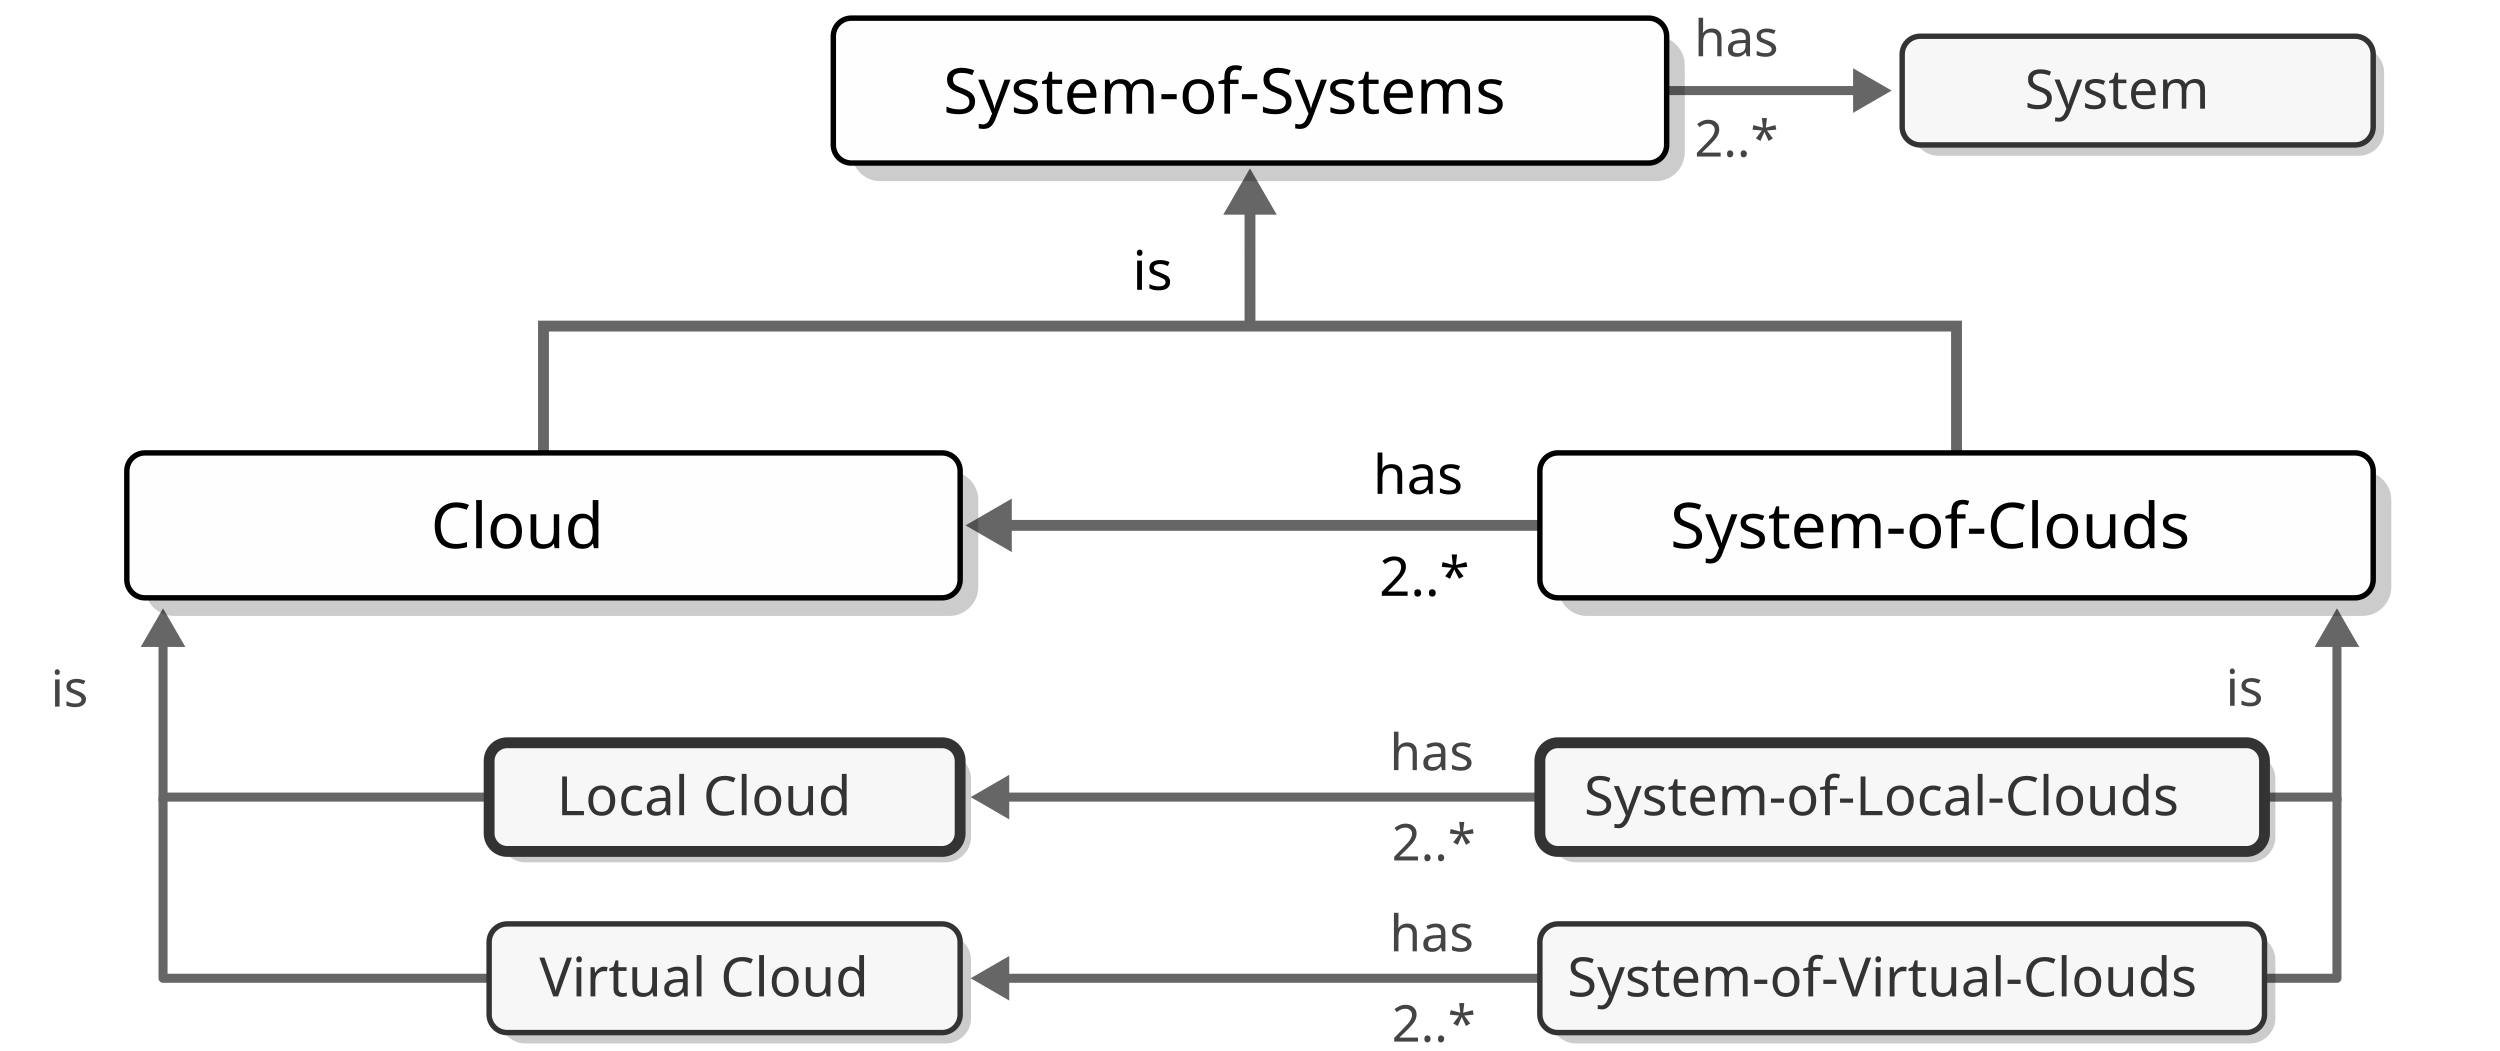
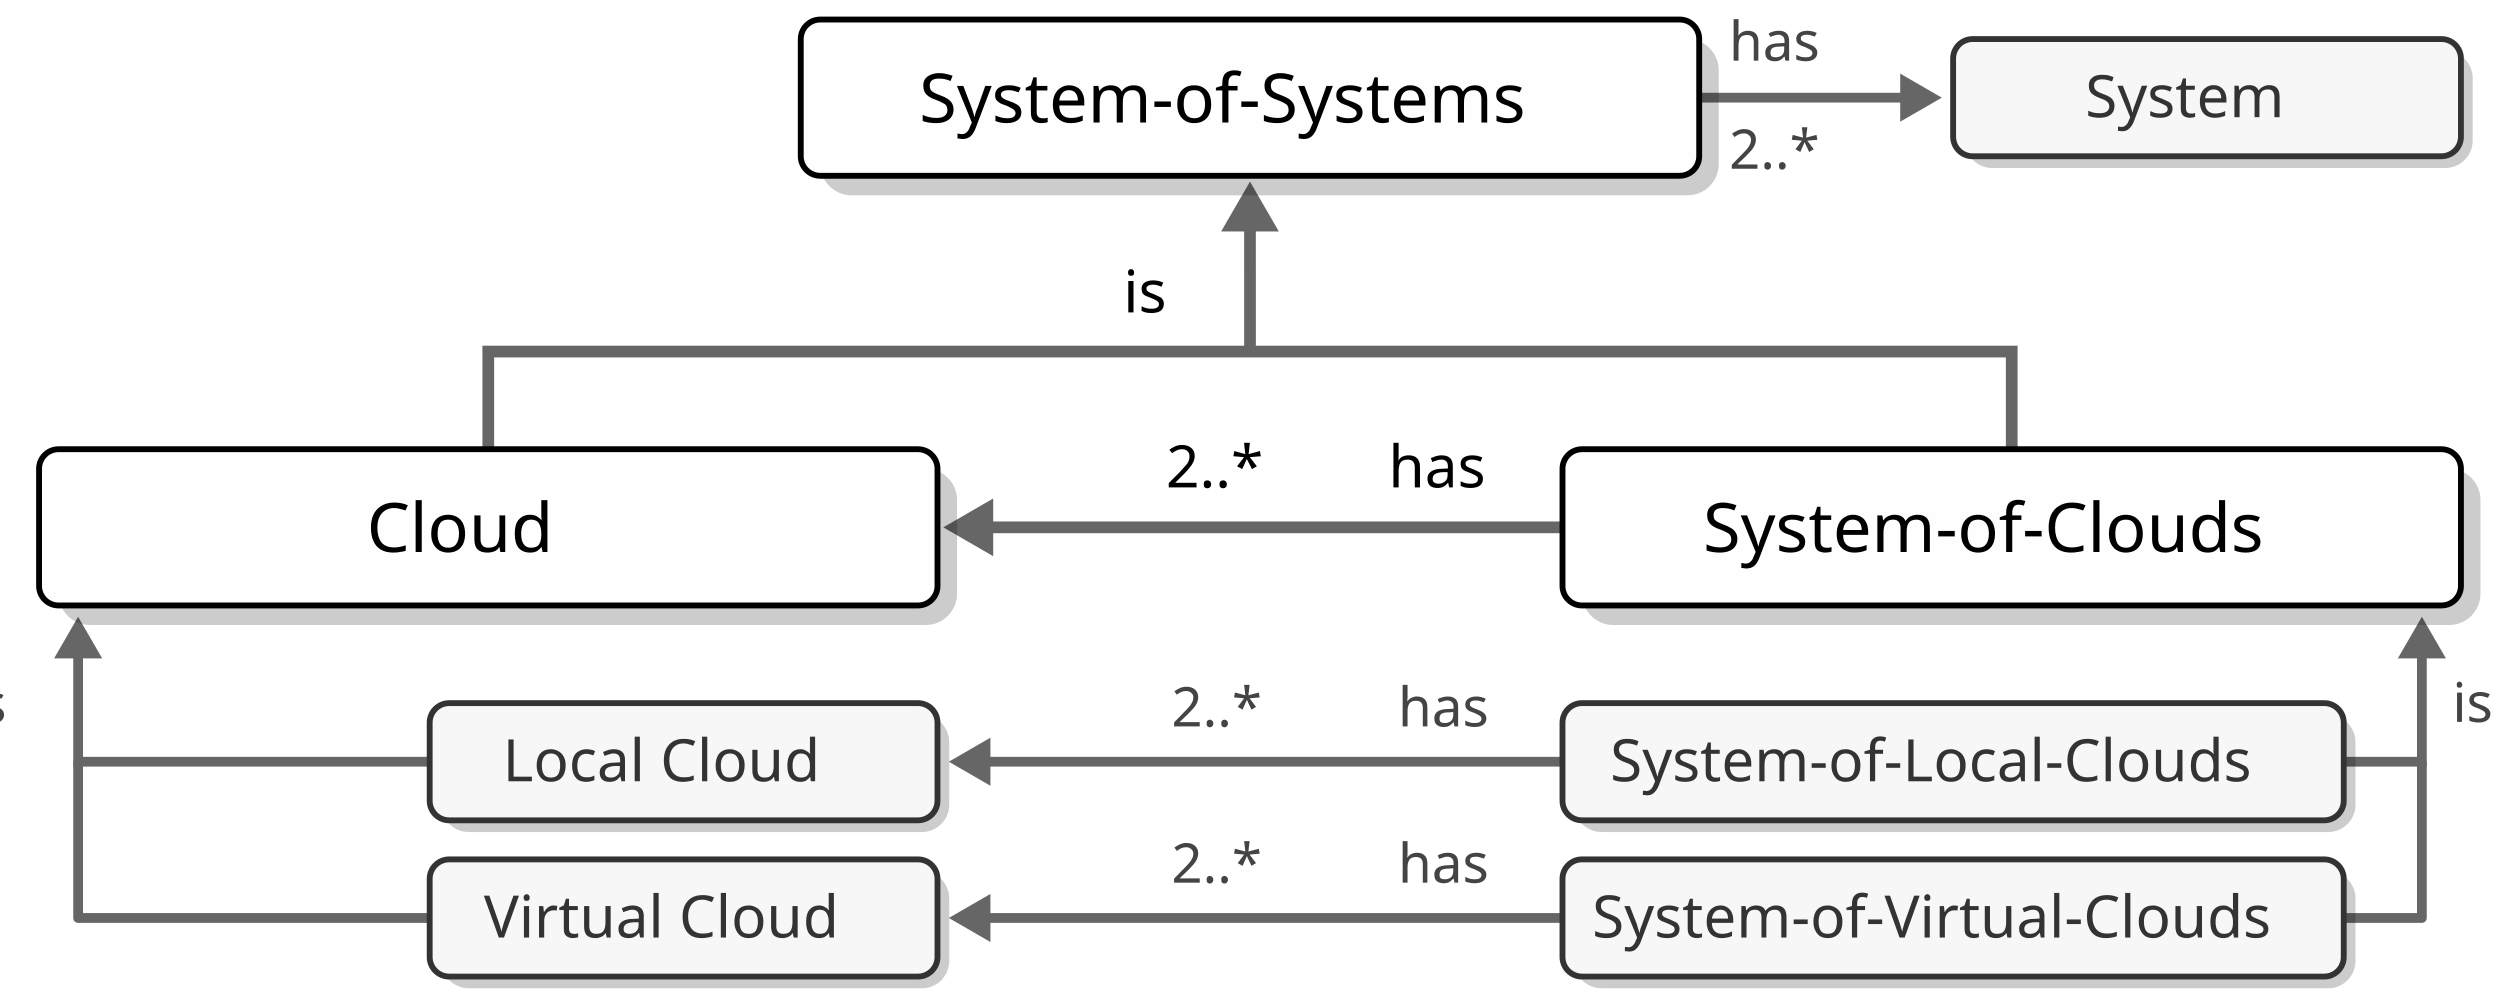
- <svg xmlns="http://www.w3.org/2000/svg" xmlns:xlink="http://www.w3.org/1999/xlink" width="138mm" height="58mm" version="1.1" viewBox="0 0 138 58" id="svg162">
+ <svg xmlns="http://www.w3.org/2000/svg" xmlns:xlink="http://www.w3.org/1999/xlink" width="128mm" height="51mm" version="1.1" viewBox="0 0 128 51" id="svg162">
  <defs id="defs5">
    <marker id="a" overflow="visible" orient="auto">
      <path transform="scale(0.4)" d="M 5.77,0 -2.88,5 V -5 Z" fill="context-stroke" fill-rule="evenodd" stroke="context-stroke" stroke-width="1pt" id="path2" />
    </marker>
    <marker id="e" overflow="visible" orient="auto">
      <path transform="scale(0.4)" d="M 5.77,0 -2.88,5 V -5 Z" fill="context-stroke" fill-rule="evenodd" stroke="context-stroke" stroke-width="1pt" id="path824" />
    </marker>
    <marker id="a-2" overflow="visible" orient="auto">
      <path transform="scale(0.4)" d="M 5.77,0 -2.88,5 V -5 Z" fill="context-stroke" fill-rule="evenodd" stroke="context-stroke" stroke-width="1pt" id="path2-3" />
    </marker>
    <marker id="a-3" overflow="visible" orient="auto">
      <path transform="scale(0.4)" d="M 5.77,0 -2.88,5 V -5 Z" fill="context-stroke" fill-rule="evenodd" stroke="context-stroke" stroke-width="1pt" id="path2-2" />
    </marker>
  </defs>
-   <path style="fill:none;stroke:#666666;stroke-width:0.5;stroke-linecap:butt;stroke-linejoin:round;stroke-dasharray:none;stroke-dashoffset:3.005;stroke-opacity:1" d="M 27,54 H 9 l -7e-7,-10" id="path47340" />
-   <path d="M 27,44 H 9 l 3e-7,-9" marker-end="url(#a)" id="path46845" style="fill:none;stroke:#666666;stroke-width:0.5;stroke-miterlimit:4;stroke-dasharray:none;stroke-opacity:1" />
-   <path style="fill:none;stroke:#666666;stroke-width:0.5;stroke-linecap:butt;stroke-linejoin:round;stroke-dasharray:none;stroke-dashoffset:3.005;stroke-opacity:1" d="m 125,54 h 4 v -10" id="path64159" />
-   <path d="m 125,44 h 4 v -9" marker-end="url(#a)" id="path64161" style="fill:none;stroke:#666666;stroke-width:0.5;stroke-miterlimit:4;stroke-dasharray:none;stroke-opacity:1" />
-   <path d="m 85,54 h -30" marker-end="url(#a)" id="path64005" style="fill:none;stroke:#666666;stroke-width:0.5;stroke-miterlimit:4;stroke-dasharray:none;stroke-opacity:1" />
-   <text x="88.081" y="52.511" style="font-size:2.8px;line-height:1.25;font-family:sans-serif;text-align:end;text-anchor:end;stroke-width:0.265" xml:space="preserve" id="text64009">
-     <tspan x="83.536" y="52.511" stroke-width="0.265" id="tspan64007" style="font-size:2.8px;text-align:end;text-anchor:end;fill:#444444;fill-opacity:1">has</tspan>
+   <path style="fill:none;stroke:#666666;stroke-width:0.5;stroke-linecap:butt;stroke-linejoin:round;stroke-dasharray:none;stroke-dashoffset:3.005;stroke-opacity:1" d="M 22,47 H 4 l -7e-7,-8" id="path47340" />
+   <path d="M 22,39 H 4 l 6e-7,-6" marker-end="url(#a)" id="path46845" style="fill:none;stroke:#666666;stroke-width:0.5;stroke-miterlimit:4;stroke-dasharray:none;stroke-opacity:1" />
+   <path style="fill:none;stroke:#666666;stroke-width:0.5;stroke-linecap:butt;stroke-linejoin:round;stroke-dasharray:none;stroke-dashoffset:3.005;stroke-opacity:1" d="m 120,47 h 4 v -8" id="path64159" />
+   <path d="m 120,39 h 4 v -6" marker-end="url(#a)" id="path64161" style="fill:none;stroke:#666666;stroke-width:0.5;stroke-miterlimit:4;stroke-dasharray:none;stroke-opacity:1" />
+   <path d="m 80,47 h -30" marker-end="url(#a)" id="path64005" style="fill:none;stroke:#666666;stroke-width:0.5;stroke-miterlimit:4;stroke-dasharray:none;stroke-opacity:1" />
+   <text x="82.952" y="45.191" style="font-size:2.8px;line-height:1.25;font-family:sans-serif;text-align:end;text-anchor:end;stroke-width:0.265" xml:space="preserve" id="text64009">
+     <tspan x="78.407" y="45.191" stroke-width="0.265" id="tspan64007" style="font-size:2.8px;text-align:end;text-anchor:end;fill:#444444;fill-opacity:1">has</tspan>
  </text>
-   <text x="88.191" y="57.496" style="font-size:2.8px;line-height:1.25;font-family:sans-serif;text-align:end;text-anchor:end;stroke-width:0.265" xml:space="preserve" id="text64013">
-     <tspan x="83.647" y="57.496" stroke-width="0.265" id="tspan64011" style="font-size:2.8px;text-align:end;text-anchor:end;fill:#444444;fill-opacity:1">2..*</tspan>
+   <text x="71.345" y="45.191" style="font-size:2.8px;line-height:1.25;font-family:sans-serif;text-align:end;text-anchor:end;stroke-width:0.265" xml:space="preserve" id="text64013">
+     <tspan x="66.8" y="45.191" stroke-width="0.265" id="tspan64011" style="font-size:2.8px;text-align:end;text-anchor:end;fill:#444444;fill-opacity:1">2..*</tspan>
  </text>
-   <g id="g63331" transform="translate(21.00101,-1.000001)">
+   <g id="g63331" transform="translate(16.00059,-7.999775)">
    <rect id="rect63327" x="64.6" y="52.6" width="40" height="6" rx="1.4" fill="none" opacity="0.913" stroke="#000000" stroke-linejoin="round" stroke-width="0.333" style="opacity:1;fill:#000000;fill-opacity:0.2;stroke:none;stroke-width:0.3;stroke-miterlimit:4;stroke-dasharray:none;stroke-opacity:1" />
    <rect id="rect63329" x="63.999" y="52" width="40" height="6" rx="1" fill="none" opacity="0.913" stroke="#000000" stroke-linejoin="round" stroke-width="0.333" style="opacity:1;fill:#f7f7f7;fill-opacity:1;stroke:#333333;stroke-width:0.3;stroke-miterlimit:4;stroke-dasharray:none;stroke-opacity:1" />
  </g>
-   <path d="m 85,44 h -30" marker-end="url(#a)" id="path62098" style="fill:none;stroke:#666666;stroke-width:0.5;stroke-miterlimit:4;stroke-dasharray:none;stroke-opacity:1" />
-   <path style="fill:none;stroke:#666666;stroke-width:0.6;stroke-linecap:butt;stroke-linejoin:miter;stroke-miterlimit:4;stroke-dasharray:none;stroke-opacity:1" d="m 30,25 3e-6,-7 H 108 v 7" id="path16281" />
-   <path d="m 69,18 -9.92e-4,-7" marker-end="url(#a)" id="path3155" style="fill:none;stroke:#666666;stroke-width:0.6;stroke-miterlimit:4;stroke-dasharray:none" />
-   <path d="M 85,29 H 55" marker-end="url(#a)" id="use19748" style="fill:none;stroke:#666666;stroke-width:0.6;stroke-miterlimit:4;stroke-dasharray:none" />
+   <path d="m 80,39 h -30" marker-end="url(#a)" id="path62098" style="fill:none;stroke:#666666;stroke-width:0.5;stroke-miterlimit:4;stroke-dasharray:none;stroke-opacity:1" />
+   <path style="fill:none;stroke:#666666;stroke-width:0.6;stroke-linecap:butt;stroke-linejoin:miter;stroke-miterlimit:4;stroke-dasharray:none;stroke-opacity:1" d="m 25,23 4e-6,-5 h 78 v 5" id="path16281" />
+   <path d="m 64,18 -9.92e-4,-7" marker-end="url(#a)" id="path3155" style="fill:none;stroke:#666666;stroke-width:0.6;stroke-miterlimit:4;stroke-dasharray:none" />
+   <path d="M 80,27 H 50" marker-end="url(#a)" id="use19748" style="fill:none;stroke:#666666;stroke-width:0.6;stroke-miterlimit:4;stroke-dasharray:none" />
  <use x="0" y="0" xlink:href="#g1951" id="use1953" transform="translate(78)" width="100%" height="100%" />
-   <g id="use1449" transform="translate(34.00101,-50)">
+   <g id="use1449" transform="translate(29.00059,-50)">
    <rect id="rect985" x="71.6" y="52.6" width="26" height="6" rx="1.4" fill="none" opacity="0.913" stroke="#000000" stroke-linejoin="round" stroke-width="0.333" style="opacity:1;fill:#000000;fill-opacity:0.2;stroke:none;stroke-width:0.3;stroke-miterlimit:4;stroke-dasharray:none;stroke-opacity:1" />
    <rect id="rect987" x="70.999" y="52" width="26" height="6" rx="1" fill="none" opacity="0.913" stroke="#000000" stroke-linejoin="round" stroke-width="0.333" style="opacity:1;fill:#f7f7f7;fill-opacity:1;stroke:#333333;stroke-width:0.3;stroke-miterlimit:4;stroke-dasharray:none;stroke-opacity:1" />
  </g>
-   <path d="M 91.999,5 103,5" marker-end="url(#a)" id="use2317" style="fill:none;stroke:#666666;stroke-width:0.5;stroke-miterlimit:4;stroke-dasharray:none;stroke-opacity:1" />
-   <g id="g1951" transform="translate(-19.9995,-11)">
+   <path d="M 86.998,5 98,5" marker-end="url(#a)" id="use2317" style="fill:none;stroke:#666666;stroke-width:0.5;stroke-miterlimit:4;stroke-dasharray:none;stroke-opacity:1" />
+   <g id="g1951" transform="translate(-24.99993,-13)">
    <rect id="rect1867" x="28" y="37" width="46" height="8" rx="1.6" fill="none" opacity="0.913" stroke="#000000" stroke-linejoin="round" stroke-width="0.333" style="opacity:1;fill:#000000;fill-opacity:0.2;stroke:none;stroke-width:0.8;stroke-miterlimit:4;stroke-dasharray:none" />
    <rect id="use8966" x="27" y="36" width="46" height="8" rx="1" fill="none" opacity="0.913" stroke="#000000" stroke-linejoin="round" stroke-width="0.333" style="opacity:1;fill:#fefefe;fill-opacity:1;stroke-width:0.3;stroke-miterlimit:4;stroke-dasharray:none" />
  </g>
-   <text x="29.915" y="30.259" font-size="3.5px" style="line-height:1.25;font-family:sans-serif;stroke-width:0.265" xml:space="preserve" id="text8978">
-     <tspan x="29.915" y="30.259" font-size="3.5px" stroke-width="0.265" text-align="center" text-anchor="middle" id="tspan8976">Cloud</tspan>
+   <text x="24.914" y="28.259" font-size="3.5px" style="line-height:1.25;font-family:sans-serif;stroke-width:0.265" xml:space="preserve" id="text8978">
+     <tspan x="24.914" y="28.259" font-size="3.5px" stroke-width="0.265" text-align="center" text-anchor="middle" id="tspan8976">Cloud</tspan>
  </text>
-   <text x="107.915" y="30.259" font-size="3.5px" style="line-height:1.25;font-family:sans-serif;stroke-width:0.265" xml:space="preserve" id="text8982">
-     <tspan x="107.915" y="30.259" font-size="3.5px" stroke-width="0.265" text-align="center" text-anchor="middle" id="tspan8980">System-of-Clouds</tspan>
+   <text x="102.915" y="28.259" font-size="3.5px" style="line-height:1.25;font-family:sans-serif;stroke-width:0.265" xml:space="preserve" id="text8982">
+     <tspan x="102.915" y="28.259" font-size="3.5px" stroke-width="0.265" text-align="center" text-anchor="middle" id="tspan8980">System-of-Clouds</tspan>
  </text>
-   <text x="69.039" y="15.997" style="font-size:3px;line-height:1.25;font-family:sans-serif;stroke-width:0.265" xml:space="preserve" id="use32783">
-     <tspan x="67.072" y="15.997" stroke-width="0.265" id="tspan6742" style="text-align:end;text-anchor:end">is</tspan>
+   <text x="64.039" y="15.997" style="font-size:3px;line-height:1.25;font-family:sans-serif;stroke-width:0.265" xml:space="preserve" id="use32783">
+     <tspan x="62.072" y="15.997" stroke-width="0.265" id="tspan6742" style="text-align:end;text-anchor:end">is</tspan>
  </text>
-   <text x="87.979" y="27.261" style="font-size:3px;line-height:1.25;font-family:sans-serif;stroke-width:0.265" xml:space="preserve" id="use34501">
-     <tspan x="83.107" y="27.261" stroke-width="0.265" id="tspan6776" style="text-align:end;text-anchor:end">has</tspan>
+   <text x="83.279" y="24.955" style="font-size:3px;line-height:1.25;font-family:sans-serif;stroke-width:0.265" xml:space="preserve" id="use34501">
+     <tspan x="78.407" y="24.955" stroke-width="0.265" id="tspan6776" style="text-align:end;text-anchor:end">has</tspan>
  </text>
-   <use x="0" y="0" xlink:href="#g1951" id="use972" transform="translate(38.99901,-24)" width="100%" height="100%" />
-   <text x="68.958" y="6.272" font-size="3.5px" style="line-height:1.25;font-family:sans-serif;stroke-width:0.265" xml:space="preserve" id="text44012">
-     <tspan x="68.958" y="6.272" font-size="3.5px" stroke-width="0.265" text-align="center" text-anchor="middle" id="tspan44010">System-of-Systems</tspan>
+   <use x="0" y="0" xlink:href="#g1951" id="use972" transform="translate(38.99901,-22)" width="100%" height="100%" />
+   <text x="63.957" y="6.272" font-size="3.5px" style="line-height:1.25;font-family:sans-serif;stroke-width:0.265" xml:space="preserve" id="text44012">
+     <tspan x="63.957" y="6.272" font-size="3.5px" stroke-width="0.265" text-align="center" text-anchor="middle" id="tspan44010">System-of-Systems</tspan>
  </text>
-   <text x="88.975" y="32.888" style="font-size:3px;line-height:1.25;font-family:sans-serif;stroke-width:0.265" xml:space="preserve" id="use15854">
-     <tspan x="83.456" y="32.888" stroke-width="0.265" id="tspan22947" style="text-align:end;text-anchor:end">2..*</tspan>
+   <text x="72.536" y="24.955" style="font-size:3px;line-height:1.25;font-family:sans-serif;stroke-width:0.265" xml:space="preserve" id="use15854">
+     <tspan x="67.017" y="24.955" stroke-width="0.265" id="tspan22947" style="text-align:end;text-anchor:end">2..*</tspan>
  </text>
-   <text x="118.031" y="6" font-size="3.5px" style="font-size:3px;line-height:1.25;font-family:sans-serif;stroke-width:0.265" xml:space="preserve" id="text11944">
-     <tspan x="118.031" y="6" font-size="3.5px" stroke-width="0.265" text-align="center" text-anchor="middle" id="tspan11942" style="font-size:3px;fill:#333333;fill-opacity:1">System</tspan>
+   <text x="113.031" y="6" font-size="3.5px" style="font-size:3px;line-height:1.25;font-family:sans-serif;stroke-width:0.265" xml:space="preserve" id="text11944">
+     <tspan x="113.031" y="6" font-size="3.5px" stroke-width="0.265" text-align="center" text-anchor="middle" id="tspan11942" style="font-size:3px;fill:#333333;fill-opacity:1">System</tspan>
  </text>
-   <text x="93.527" y="8.642" style="font-size:2.8px;line-height:1.25;font-family:sans-serif;stroke-width:0.265" xml:space="preserve" id="text2401">
-     <tspan x="93.527" y="8.642" stroke-width="0.265" id="tspan2399" style="font-size:2.8px;fill:#444444;fill-opacity:1">2..*</tspan>
+   <text x="88.527" y="8.642" style="font-size:2.8px;line-height:1.25;font-family:sans-serif;stroke-width:0.265" xml:space="preserve" id="text2401">
+     <tspan x="88.527" y="8.642" stroke-width="0.265" id="tspan2399" style="font-size:2.8px;fill:#444444;fill-opacity:1">2..*</tspan>
  </text>
-   <text x="93.527" y="3.108" style="font-size:2.8px;line-height:1.25;font-family:sans-serif;stroke-width:0.265" xml:space="preserve" id="text1176">
-     <tspan x="93.527" y="3.108" stroke-width="0.265" id="tspan1174" style="font-size:2.8px;fill:#444444;fill-opacity:1">has</tspan>
+   <text x="88.527" y="3.108" style="font-size:2.8px;line-height:1.25;font-family:sans-serif;stroke-width:0.265" xml:space="preserve" id="text1176">
+     <tspan x="88.527" y="3.108" stroke-width="0.265" id="tspan1174" style="font-size:2.8px;fill:#444444;fill-opacity:1">has</tspan>
  </text>
-   <g id="g46843" transform="translate(-43.99899,-11)">
+   <g id="g46843" transform="translate(-48.99941,-15.99985)">
    <rect id="rect46839" x="71.6" y="52.6" width="26" height="6" rx="1.4" fill="none" opacity="0.913" stroke="#000000" stroke-linejoin="round" stroke-width="0.333" style="opacity:1;fill:#000000;fill-opacity:0.2;stroke:none;stroke-width:0.3;stroke-miterlimit:4;stroke-dasharray:none;stroke-opacity:1" />
-     <rect id="rect46841" x="70.999" y="52" width="26" height="6" rx="1" fill="none" opacity="0.913" stroke="#000000" stroke-linejoin="round" stroke-width="0.333" style="opacity:1;fill:#f7f7f7;fill-opacity:1;stroke:#333333;stroke-width:0.6;stroke-miterlimit:4;stroke-dasharray:none;stroke-opacity:1" />
+     <rect id="rect46841" x="70.999" y="52" width="26" height="6" rx="1" fill="none" opacity="0.913" stroke="#000000" stroke-linejoin="round" stroke-width="0.333" style="opacity:1;fill:#f7f7f7;fill-opacity:1;stroke:#333333;stroke-width:0.3;stroke-miterlimit:4;stroke-dasharray:none;stroke-opacity:1" />
  </g>
-   <text x="40.031" y="45" font-size="3.5px" style="font-size:3px;line-height:1.25;font-family:sans-serif;stroke-width:0.265" xml:space="preserve" id="text46849">
-     <tspan x="40.031" y="45" font-size="3.5px" stroke-width="0.265" text-align="center" text-anchor="middle" id="tspan46847" style="font-size:3px;fill:#333333;fill-opacity:1">Local Cloud</tspan>
+   <text x="35.031" y="40" font-size="3.5px" style="font-size:3px;line-height:1.25;font-family:sans-serif;stroke-width:0.265" xml:space="preserve" id="text46849">
+     <tspan x="35.031" y="40" font-size="3.5px" stroke-width="0.265" text-align="center" text-anchor="middle" id="tspan46847" style="font-size:3px;fill:#333333;fill-opacity:1">Local Cloud</tspan>
  </text>
-   <text x="11.596" y="39.006" style="font-size:2.8px;line-height:1.25;font-family:sans-serif;text-align:end;text-anchor:end;stroke-width:0.265" xml:space="preserve" id="text46857">
-     <tspan x="7.051" y="39.006" stroke-width="0.265" id="tspan46855" style="font-size:2.8px;text-align:end;text-anchor:end;fill:#444444;fill-opacity:1">is</tspan>
+   <text x="7.054" y="37.006" style="font-size:2.8px;line-height:1.25;font-family:sans-serif;text-align:end;text-anchor:end;stroke-width:0.265" xml:space="preserve" id="text46857">
+     <tspan x="2.51" y="37.006" stroke-width="0.265" id="tspan46855" style="font-size:2.8px;text-align:end;text-anchor:end;fill:#444444;fill-opacity:1">is</tspan>
  </text>
-   <g id="g46935" transform="translate(-43.99899,-0.9999993)">
+   <g id="g46935" transform="translate(-48.99941,-7.999774)">
    <rect id="rect46931" x="71.6" y="52.6" width="26" height="6" rx="1.4" fill="none" opacity="0.913" stroke="#000000" stroke-linejoin="round" stroke-width="0.333" style="opacity:1;fill:#000000;fill-opacity:0.2;stroke:none;stroke-width:0.3;stroke-miterlimit:4;stroke-dasharray:none;stroke-opacity:1" />
    <rect id="rect46933" x="70.999" y="52" width="26" height="6" rx="1" fill="none" opacity="0.913" stroke="#000000" stroke-linejoin="round" stroke-width="0.333" style="opacity:1;fill:#f7f7f7;fill-opacity:1;stroke:#333333;stroke-width:0.3;stroke-miterlimit:4;stroke-dasharray:none;stroke-opacity:1" />
  </g>
-   <text x="40.031" y="55" font-size="3.5px" style="font-size:3px;line-height:1.25;font-family:sans-serif;stroke-width:0.265" xml:space="preserve" id="text46939">
-     <tspan x="40.031" y="55" font-size="3.5px" stroke-width="0.265" text-align="center" text-anchor="middle" id="tspan46937" style="font-size:3px;fill:#333333;fill-opacity:1">Virtual Cloud</tspan>
+   <text x="35.031" y="48" font-size="3.5px" style="font-size:3px;line-height:1.25;font-family:sans-serif;stroke-width:0.265" xml:space="preserve" id="text46939">
+     <tspan x="35.031" y="48" font-size="3.5px" stroke-width="0.265" text-align="center" text-anchor="middle" id="tspan46937" style="font-size:3px;fill:#333333;fill-opacity:1">Virtual Cloud</tspan>
  </text>
-   <g id="g61383" transform="translate(21.00101,-11)">
+   <g id="g61383" transform="translate(16.00059,-15.99985)">
    <rect id="rect61379" x="64.6" y="52.6" width="40" height="6" rx="1.4" fill="none" opacity="0.913" stroke="#000000" stroke-linejoin="round" stroke-width="0.333" style="opacity:1;fill:#000000;fill-opacity:0.2;stroke:none;stroke-width:0.3;stroke-miterlimit:4;stroke-dasharray:none;stroke-opacity:1" />
-     <rect id="rect61381" x="63.999" y="52" width="40" height="6" rx="1" fill="none" opacity="0.913" stroke="#000000" stroke-linejoin="round" stroke-width="0.333" style="opacity:1;fill:#f7f7f7;fill-opacity:1;stroke:#333333;stroke-width:0.6;stroke-miterlimit:4;stroke-dasharray:none;stroke-opacity:1" />
+     <rect id="rect61381" x="63.999" y="52" width="40" height="6" rx="1" fill="none" opacity="0.913" stroke="#000000" stroke-linejoin="round" stroke-width="0.333" style="opacity:1;fill:#f7f7f7;fill-opacity:1;stroke:#333333;stroke-width:0.3;stroke-miterlimit:4;stroke-dasharray:none;stroke-opacity:1" />
  </g>
-   <text x="105.031" y="45" font-size="3.5px" style="font-size:3px;line-height:1.25;font-family:sans-serif;stroke-width:0.265" xml:space="preserve" id="text61387">
-     <tspan x="105.031" y="45" font-size="3.5px" stroke-width="0.265" text-align="center" text-anchor="middle" id="tspan61385" style="font-size:3px;fill:#333333;fill-opacity:1">System-of-Local-Clouds</tspan>
+   <text x="100.031" y="40" font-size="3.5px" style="font-size:3px;line-height:1.25;font-family:sans-serif;stroke-width:0.265" xml:space="preserve" id="text61387">
+     <tspan x="100.031" y="40" font-size="3.5px" stroke-width="0.265" text-align="center" text-anchor="middle" id="tspan61385" style="font-size:3px;fill:#333333;fill-opacity:1">System-of-Local-Clouds</tspan>
  </text>
-   <text x="131.659" y="38.963" style="font-size:2.8px;line-height:1.25;font-family:sans-serif;text-align:end;text-anchor:end;stroke-width:0.265" xml:space="preserve" id="text61496">
-     <tspan x="127.115" y="38.963" stroke-width="0.265" id="tspan61494" style="font-size:2.8px;text-align:end;text-anchor:end;fill:#444444;fill-opacity:1">is</tspan>
+   <text x="128.236" y="36.963" style="font-size:2.8px;line-height:1.25;font-family:sans-serif;text-align:start;text-anchor:start;stroke-width:0.265" xml:space="preserve" id="text61496">
+     <tspan x="125.565" y="36.963" stroke-width="0.265" id="tspan61494" style="font-size:2.8px;text-align:start;text-anchor:start;fill:#444444;fill-opacity:1">is</tspan>
  </text>
-   <text x="88.081" y="42.511" style="font-size:2.8px;line-height:1.25;font-family:sans-serif;text-align:end;text-anchor:end;stroke-width:0.265" xml:space="preserve" id="text62246">
-     <tspan x="83.536" y="42.511" stroke-width="0.265" id="tspan62244" style="font-size:2.8px;text-align:end;text-anchor:end;fill:#444444;fill-opacity:1">has</tspan>
+   <text x="82.952" y="37.191" style="font-size:2.8px;line-height:1.25;font-family:sans-serif;text-align:end;text-anchor:end;stroke-width:0.265" xml:space="preserve" id="text62246">
+     <tspan x="78.407" y="37.191" stroke-width="0.265" id="tspan62244" style="font-size:2.8px;text-align:end;text-anchor:end;fill:#444444;fill-opacity:1">has</tspan>
  </text>
-   <text x="88.191" y="47.496" style="font-size:2.8px;line-height:1.25;font-family:sans-serif;text-align:end;text-anchor:end;stroke-width:0.265" xml:space="preserve" id="text62274">
-     <tspan x="83.647" y="47.496" stroke-width="0.265" id="tspan62272" style="font-size:2.8px;text-align:end;text-anchor:end;fill:#444444;fill-opacity:1">2..*</tspan>
+   <text x="71.345" y="37.191" style="font-size:2.8px;line-height:1.25;font-family:sans-serif;text-align:end;text-anchor:end;stroke-width:0.265" xml:space="preserve" id="text62274">
+     <tspan x="66.8" y="37.191" stroke-width="0.265" id="tspan62272" style="font-size:2.8px;text-align:end;text-anchor:end;fill:#444444;fill-opacity:1">2..*</tspan>
  </text>
-   <text x="105.069" y="55" font-size="3.5px" style="font-size:3px;line-height:1.25;font-family:sans-serif;stroke-width:0.265" xml:space="preserve" id="text63277">
-     <tspan x="105.069" y="55" font-size="3.5px" stroke-width="0.265" text-align="center" text-anchor="middle" id="tspan63275" style="font-size:3px;fill:#333333;fill-opacity:1">System-of-Virtual-Clouds</tspan>
+   <text x="100.069" y="48" font-size="3.5px" style="font-size:3px;line-height:1.25;font-family:sans-serif;stroke-width:0.265" xml:space="preserve" id="text63277">
+     <tspan x="100.069" y="48" font-size="3.5px" stroke-width="0.265" text-align="center" text-anchor="middle" id="tspan63275" style="font-size:3px;fill:#333333;fill-opacity:1">System-of-Virtual-Clouds</tspan>
  </text>
</svg>
